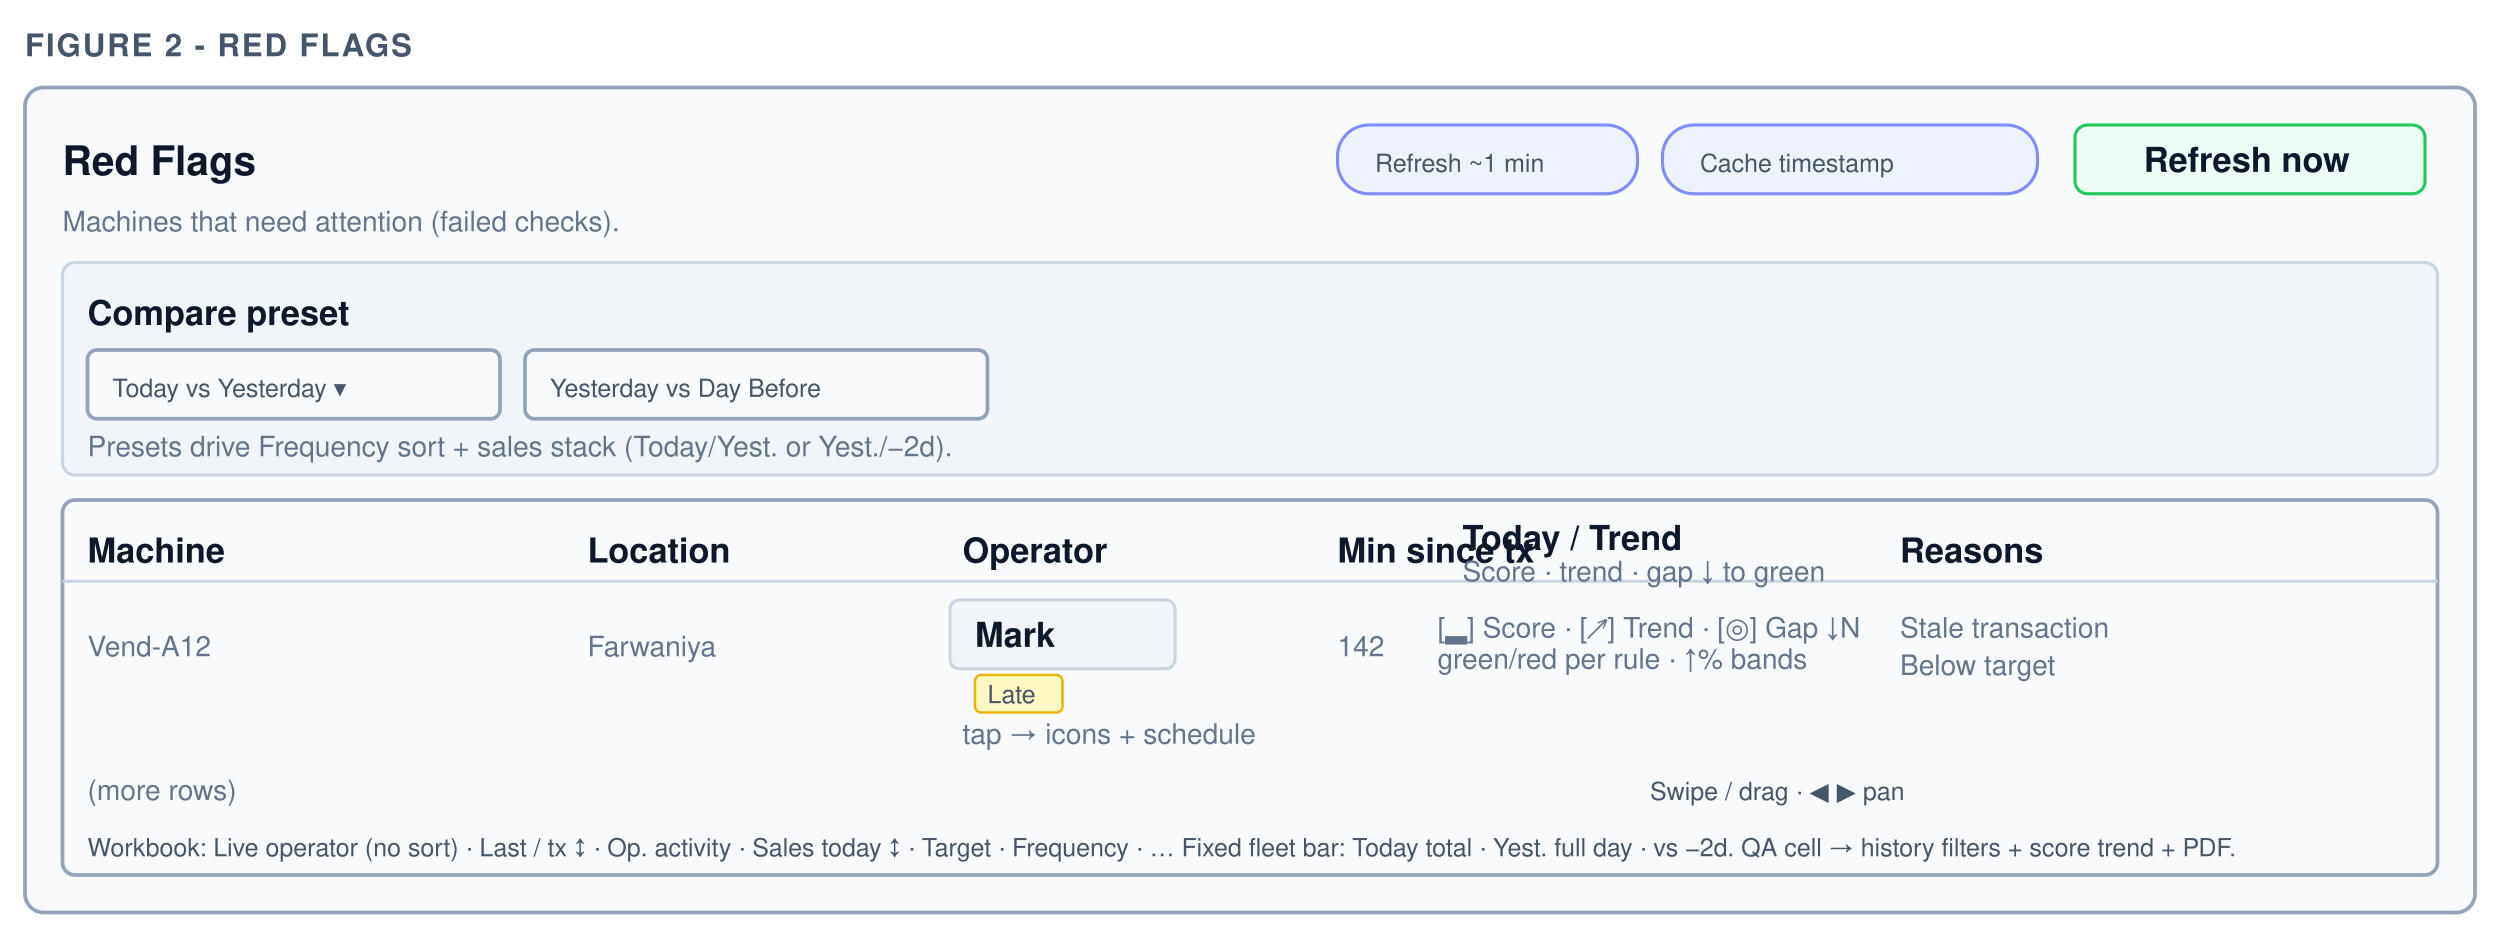
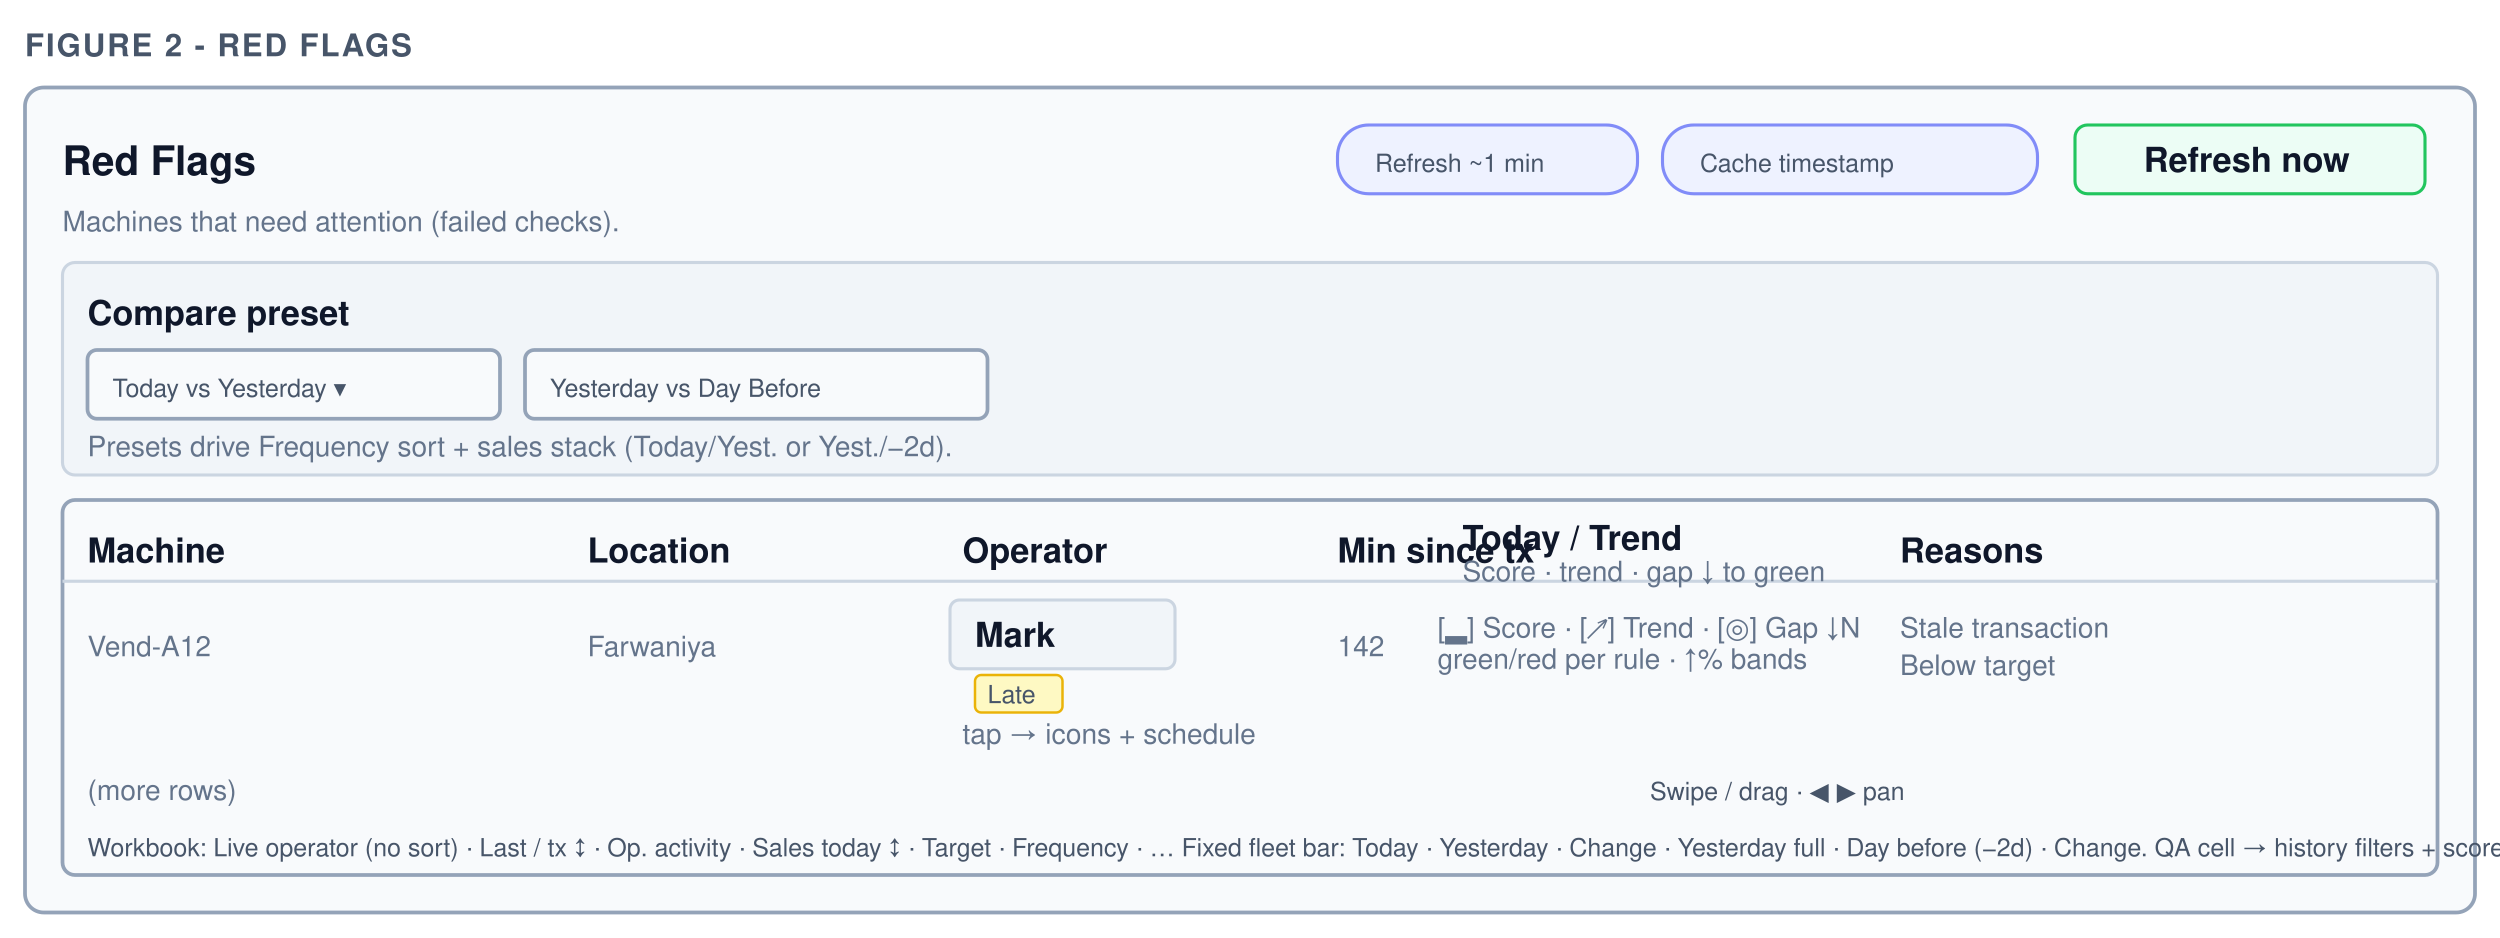
<svg xmlns="http://www.w3.org/2000/svg" width="800" height="300" viewBox="0 0 800 300" font-family="Segoe UI, Helvetica, Arial, sans-serif">
  <defs>
    <style>
      .box { fill: #f8fafc; stroke: #94a3b8; stroke-width: 1.2; }
      .boxMuted { fill: #f1f5f9; stroke: #cbd5e1; stroke-width: 1; }
      .label { fill: #0f172a; font-size: 11px; font-weight: 600; }
      .hint { fill: #64748b; font-size: 9px; }
      .title { fill: #0f172a; font-size: 13px; font-weight: 700; }
      .cap { fill: #475569; font-size: 10px; font-weight: 600; letter-spacing: 0.06em; }
      .pill { fill: #eef2ff; stroke: #818cf8; stroke-width: 1; }
      .btn { fill: #ecfdf5; stroke: #22c55e; stroke-width: 1; }
      .tiny { fill: #475569; font-size: 8px; }
    </style>
  </defs>
  <text x="8" y="18" class="cap">FIGURE 2 - RED FLAGS</text>
  <g transform="translate(8, 28)">
    <rect class="box" x="0" y="0" width="784" height="264" rx="6" />
    <text x="12" y="28" class="title">Red Flags</text>
    <text x="12" y="46" class="hint" font-size="8px">Machines that need attention (failed checks).</text>
    <rect class="pill" x="420" y="12" width="96" height="22" rx="10" />
    <text x="432" y="27" class="tiny">Refresh ~1 min</text>
    <rect class="pill" x="524" y="12" width="120" height="22" rx="10" />
    <text x="536" y="27" class="tiny">Cache timestamp</text>
    <rect class="btn" x="656" y="12" width="112" height="22" rx="4" />
    <text x="678" y="27" class="label" font-size="8px">Refresh now</text>
    <rect class="boxMuted" x="12" y="56" width="760" height="68" rx="4" />
    <text x="20" y="76" class="label" font-size="9px">Compare preset</text>
    <rect class="box" x="20" y="84" width="132" height="22" rx="3" />
    <text x="28" y="99" class="tiny">Today vs Yesterday ▾</text>
    <rect class="box" x="160" y="84" width="148" height="22" rx="3" />
    <text x="168" y="99" class="tiny">Yesterday vs Day Before</text>
    <text x="20" y="118" class="hint" font-size="8px">Presets drive Frequency sort + sales stack (Today/Yest. or Yest./−2d).</text>
    <rect class="box" x="12" y="132" width="760" height="120" rx="4" />
    <line x1="12" y1="158" x2="772" y2="158" stroke="#cbd5e1" />
    <text x="20" y="152" class="label" font-size="8px">Machine</text>
    <text x="180" y="152" class="label" font-size="8px">Location</text>
    <text x="300" y="152" class="label" font-size="8px">Operator</text>
    <text x="420" y="152" class="label" font-size="8px">Min since tx</text>
    <text x="460" y="148" class="label" font-size="7px">Today / Trend</text>
    <text x="460" y="158" class="hint" font-size="6px">Score · trend · gap ↓ to green</text>
    <text x="600" y="152" class="label" font-size="8px">Reasons</text>
    <text x="20" y="182" class="hint" font-size="8px">Vend-A12</text>
    <text x="180" y="182" class="hint" font-size="8px">Farwaniya</text>
    <rect class="boxMuted" x="296" y="164" width="72" height="22" rx="3" />
    <text x="304" y="179" class="label" font-size="8px">Mark</text>
    <rect x="304" y="188" width="28" height="12" rx="2" fill="#fef9c3" stroke="#eab308" stroke-width="0.8" />
    <text x="308" y="197" class="tiny" font-size="6px">Late</text>
    <text x="300" y="210" class="hint" font-size="6px">tap → icons + schedule</text>
    <text x="420" y="182" class="hint" font-size="8px">142</text>
    <text x="452" y="176" class="hint" font-size="6px">[▂] Score · [↗] Trend · [◎] Gap ↓N</text>
    <text x="452" y="186" class="hint" font-size="6px">green/red per rule · ↑% bands</text>
    <text x="600" y="176" class="hint" font-size="7px">Stale transaction</text>
    <text x="600" y="188" class="hint" font-size="7px">Below target</text>
    <text x="20" y="228" class="hint" font-size="8px">(more rows)</text>
    <text x="520" y="228" class="tiny">Swipe / drag · ◀ ▶ pan</text>
-     <text x="20" y="246" class="tiny">Workbook: Live operator (no sort) · Last / tx ↕ · Op. activity · Sales today ↕ · Target · Frequency · … Fixed fleet bar: Today total · Yest. full day · vs −2d. QA cell → history filters + score trend + PDF.</text>
+     <text x="20" y="246" class="tiny">Workbook: Live operator (no sort) · Last / tx ↕ · Op. activity · Sales today ↕ · Target · Frequency · … Fixed fleet bar: Today · Yesterday · Change · Yesterday full · Day before (−2d) · Change. QA cell → history filters + score trend + PDF.</text>
  </g>
</svg>
